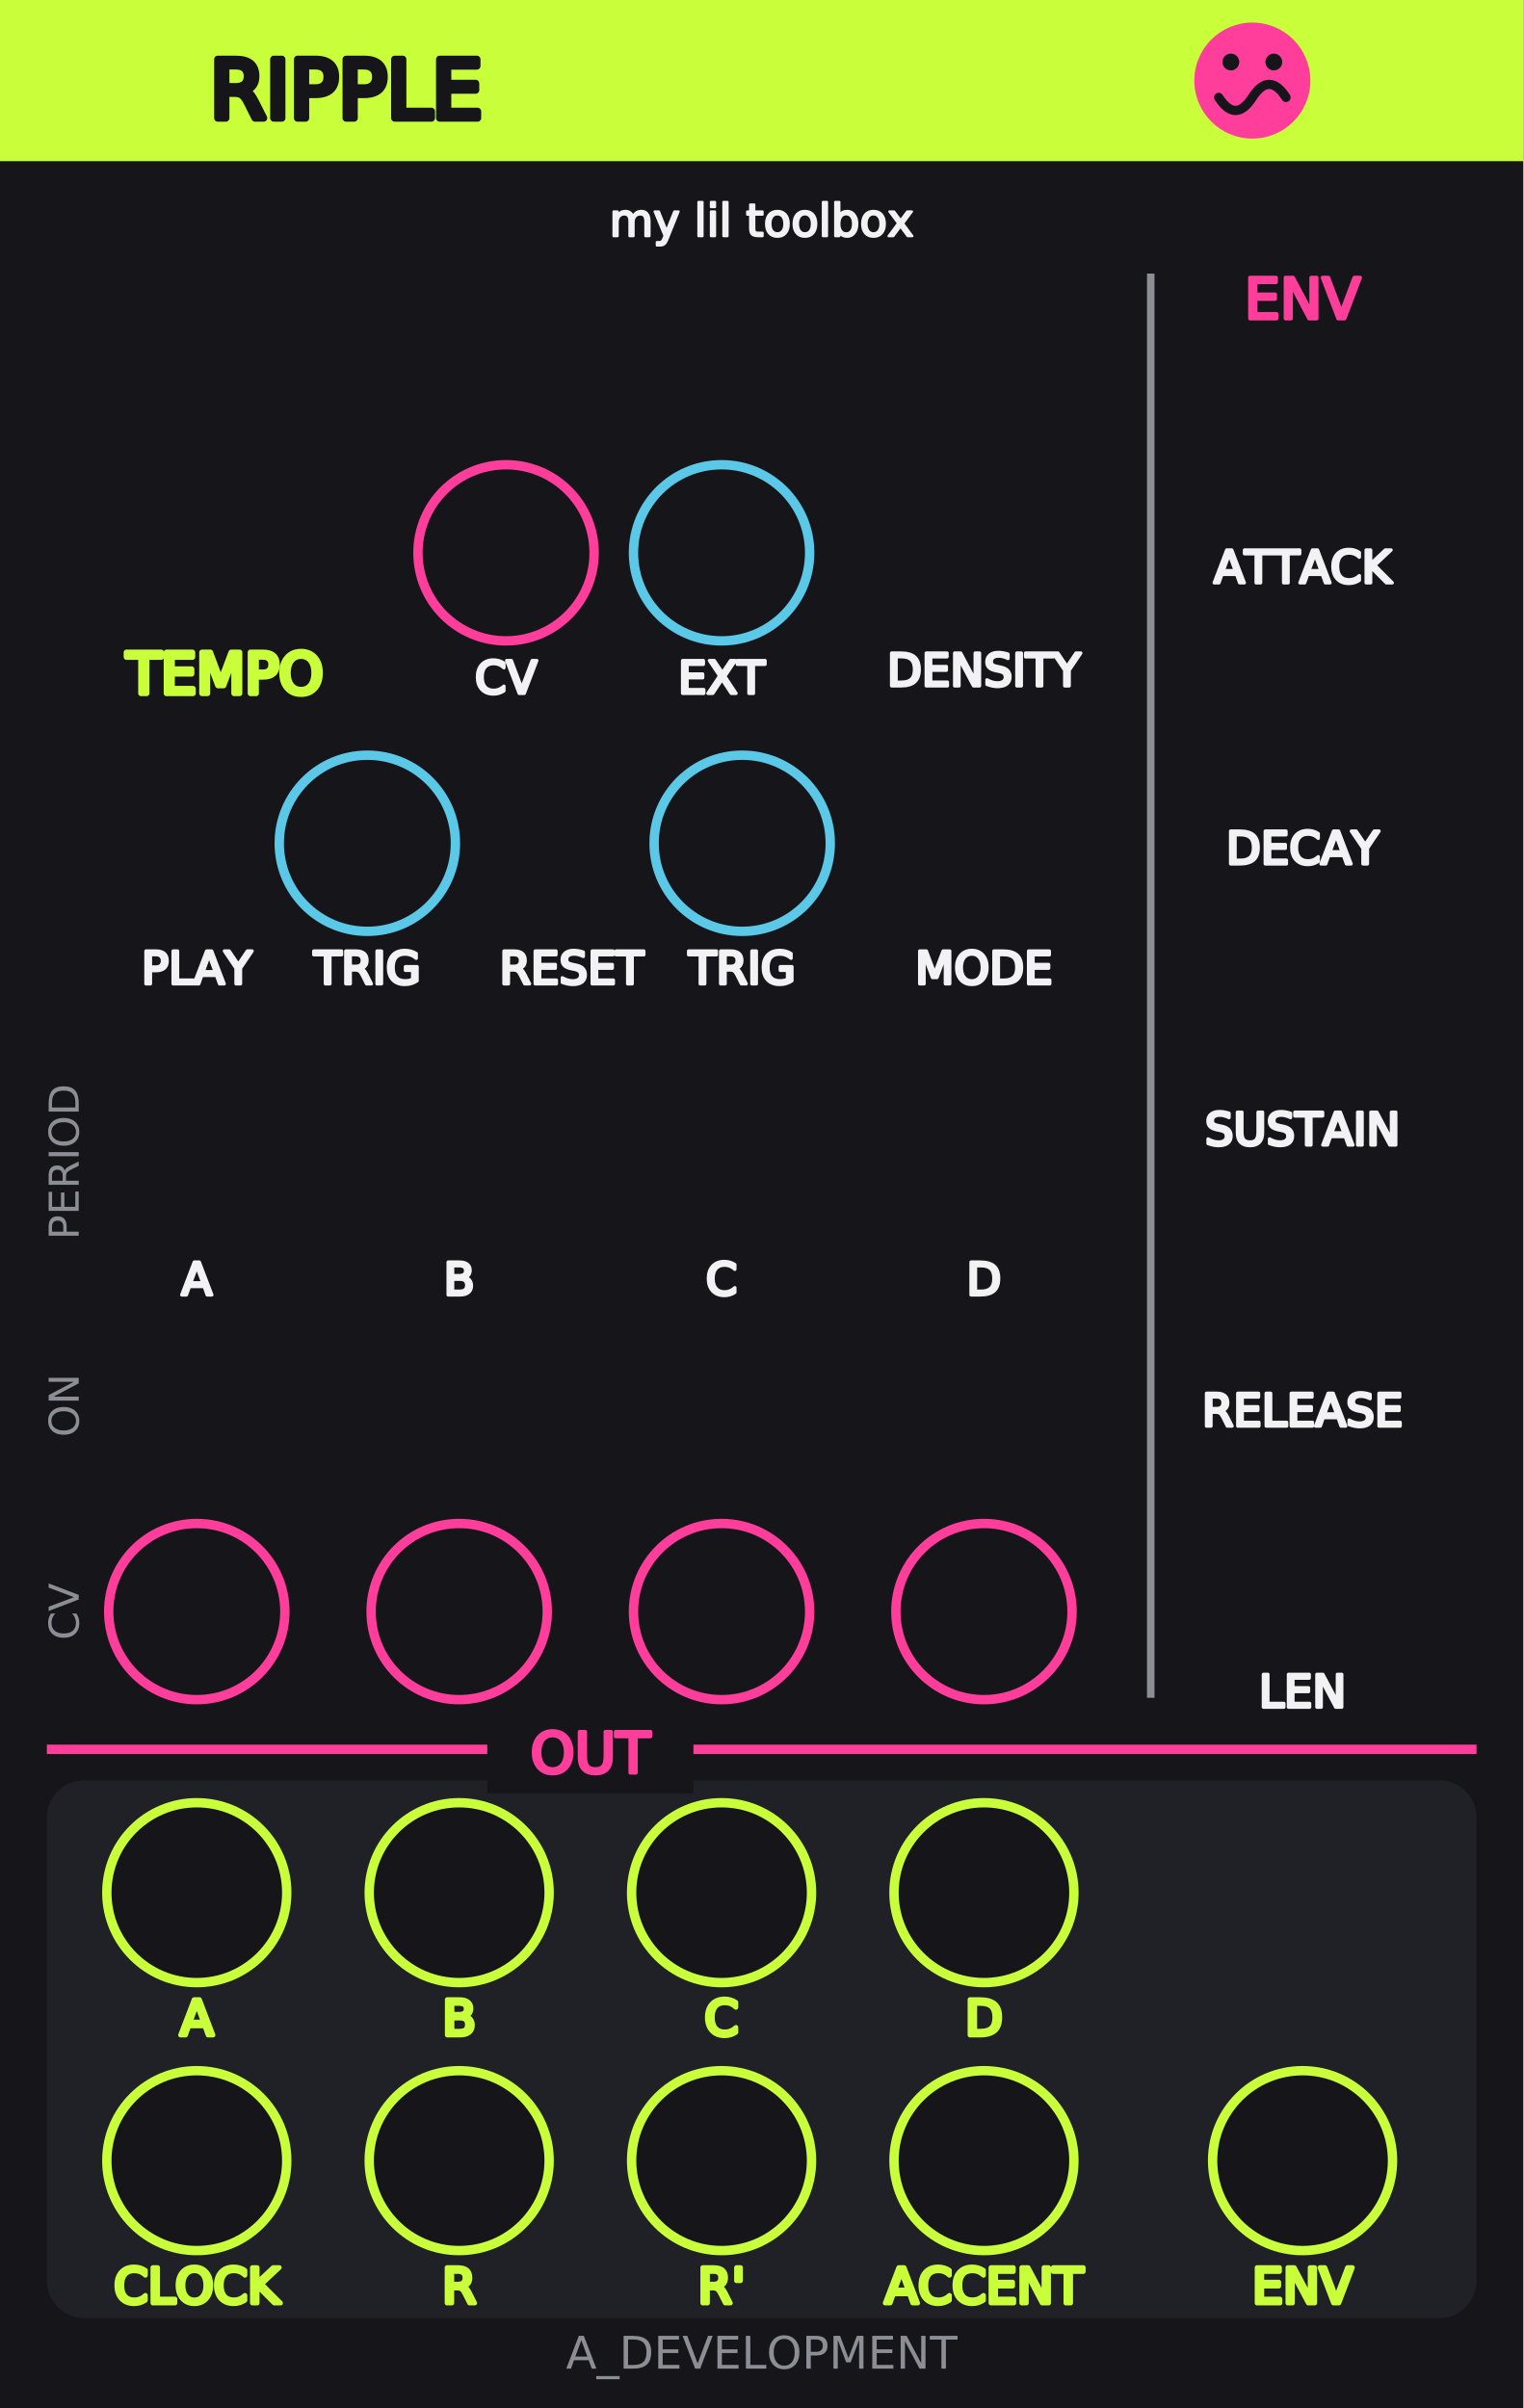
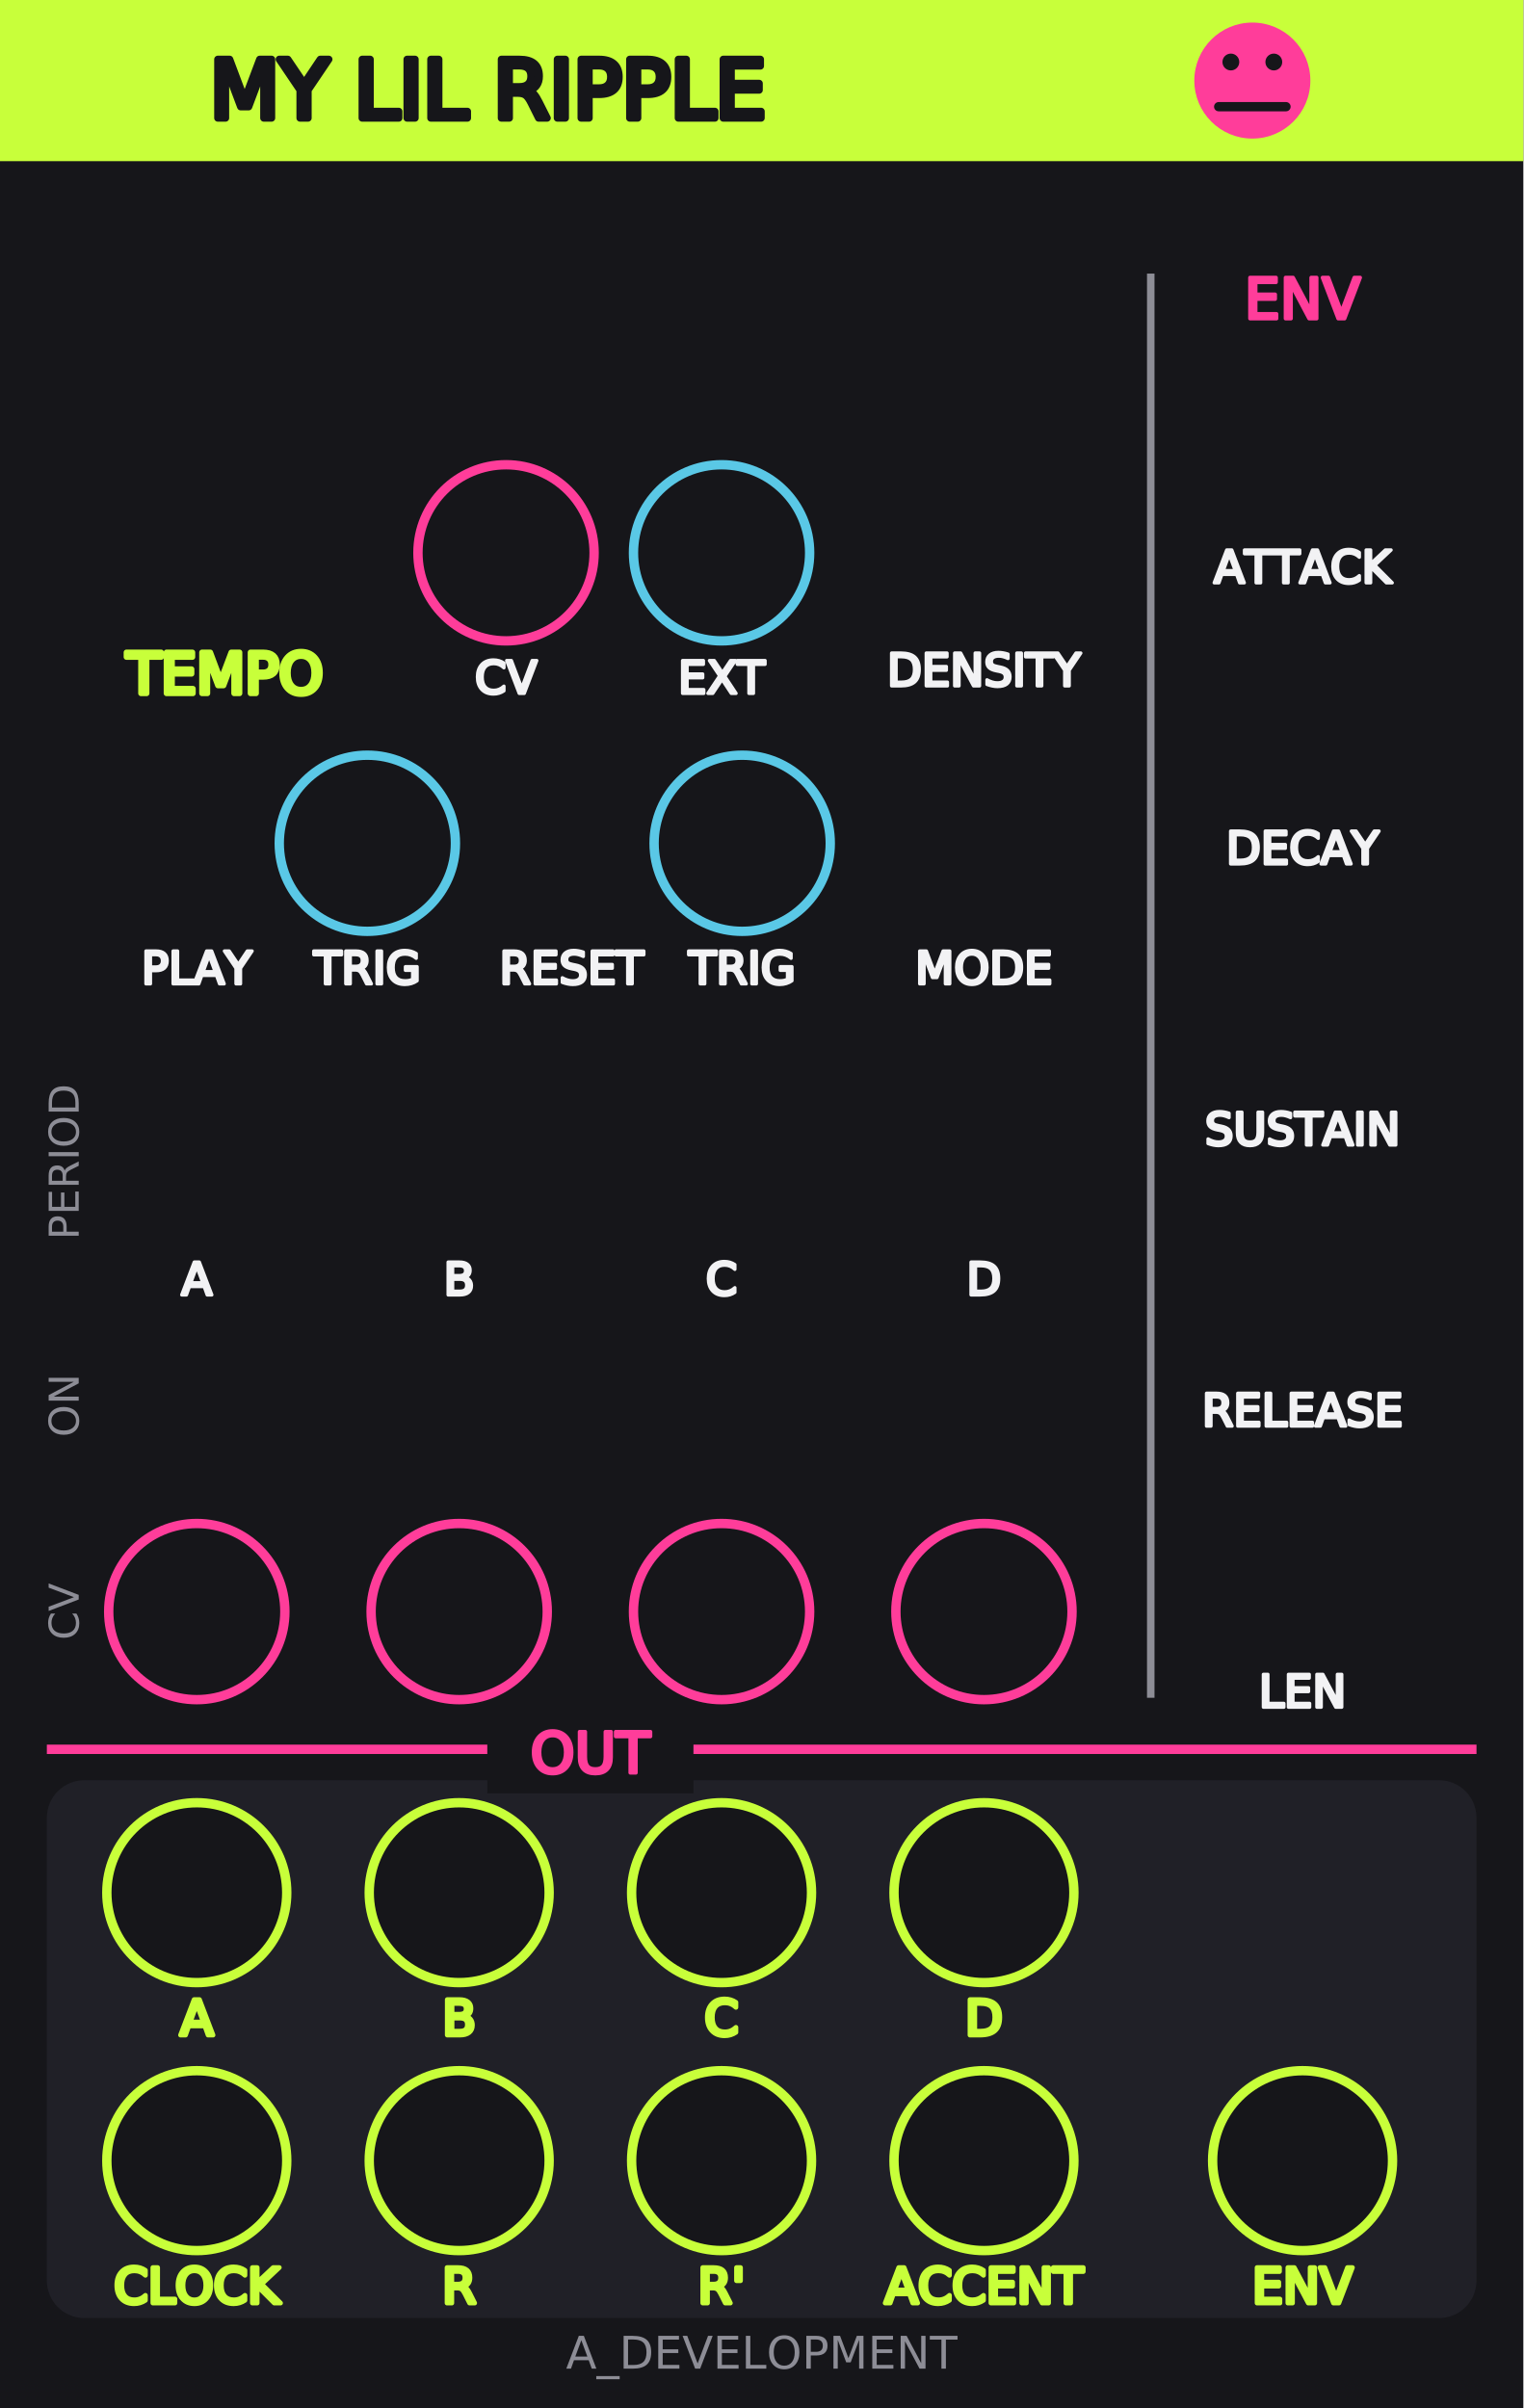
<svg xmlns="http://www.w3.org/2000/svg" width="81.28mm" height="128.5mm" viewBox="0 0 81.28 128.5">
  <rect width="81.28" height="128.5" fill="#16161a" />
  <rect width="81.28" height="8.6" fill="#c8ff3a" />
-   <path fill="#16161a" stroke="#16161a" stroke-width="0.39" stroke-linejoin="round" d="M13.109 4.83Q13.245 4.876 13.374 5.028Q13.503 5.179 13.633 5.443L14.064 6.3H13.608L13.207 5.496Q13.052 5.181 12.906 5.078Q12.76 4.975 12.508 4.975H12.046V6.3H11.622V3.165H12.579Q13.117 3.165 13.381 3.39Q13.646 3.615 13.646 4.068Q13.646 4.364 13.509 4.559Q13.371 4.755 13.109 4.83ZM12.046 3.514V4.627H12.579Q12.886 4.627 13.042 4.485Q13.199 4.343 13.199 4.068Q13.199 3.793 13.042 3.653Q12.886 3.514 12.579 3.514Z M14.61 3.165H15.034V6.3H14.61Z M16.302 3.514V4.692H16.835Q17.131 4.692 17.293 4.538Q17.455 4.385 17.455 4.102Q17.455 3.82 17.293 3.667Q17.131 3.514 16.835 3.514ZM15.878 3.165H16.835Q17.362 3.165 17.632 3.404Q17.902 3.642 17.902 4.102Q17.902 4.566 17.632 4.803Q17.362 5.04 16.835 5.04H16.302V6.3H15.878Z M18.895 3.514V4.692H19.428Q19.724 4.692 19.886 4.538Q20.048 4.385 20.048 4.102Q20.048 3.82 19.886 3.667Q19.724 3.514 19.428 3.514ZM18.471 3.165H19.428Q19.955 3.165 20.225 3.404Q20.495 3.642 20.495 4.102Q20.495 4.566 20.225 4.803Q19.955 5.04 19.428 5.04H18.895V6.3H18.471Z M21.064 3.165H21.488V5.943H23.015V6.3H21.064Z M23.46 3.165H25.442V3.522H23.884V4.45H25.377V4.807H23.884V5.943H25.479V6.3H23.46Z" />
+   <path fill="#16161a" stroke="#16161a" stroke-width="0.387" stroke-linejoin="round" d="M11.622 3.165H12.254L13.054 5.298L13.858 3.165H14.49V6.3H14.076V3.547L13.268 5.697H12.842L12.034 3.547V6.3H11.622Z M14.902 3.165H15.357L16.226 4.454L17.089 3.165H17.545L16.436 4.807V6.3H16.01V4.807Z  M19.325 3.165H19.75V5.943H21.276V6.3H19.325Z M21.721 3.165H22.145V6.3H21.721Z M22.989 3.165H23.413V5.943H24.94V6.3H22.989Z  M28.238 4.83Q28.375 4.876 28.504 5.028Q28.633 5.179 28.763 5.443L29.194 6.3H28.738L28.337 5.496Q28.182 5.181 28.036 5.078Q27.89 4.975 27.638 4.975H27.176V6.3H26.752V3.165H27.709Q28.247 3.165 28.511 3.39Q28.776 3.615 28.776 4.068Q28.776 4.364 28.638 4.559Q28.501 4.755 28.238 4.83ZM27.176 3.514V4.627H27.709Q28.016 4.627 28.172 4.485Q28.329 4.343 28.329 4.068Q28.329 3.793 28.172 3.653Q28.016 3.514 27.709 3.514Z M29.74 3.165H30.164V6.3H29.74Z M31.432 3.514V4.692H31.965Q32.261 4.692 32.423 4.538Q32.585 4.385 32.585 4.102Q32.585 3.82 32.423 3.667Q32.261 3.514 31.965 3.514ZM31.008 3.165H31.965Q32.492 3.165 32.762 3.404Q33.032 3.642 33.032 4.102Q33.032 4.566 32.762 4.803Q32.492 5.04 31.965 5.04H31.432V6.3H31.008Z M34.025 3.514V4.692H34.558Q34.854 4.692 35.016 4.538Q35.178 4.385 35.178 4.102Q35.178 3.82 35.016 3.667Q34.854 3.514 34.558 3.514ZM33.601 3.165H34.558Q35.085 3.165 35.355 3.404Q35.625 3.642 35.625 4.102Q35.625 4.566 35.355 4.803Q35.085 5.04 34.558 5.04H34.025V6.3H33.601Z M36.194 3.165H36.618V5.943H38.144V6.3H36.194Z M38.589 3.165H40.571V3.522H39.014V4.45H40.506V4.807H39.014V5.943H40.609V6.3H38.589Z" />
  <circle cx="66.82" cy="4.3" r="3.096" fill="#ff3d9a" />
  <circle cx="65.674" cy="3.309" r="0.449" fill="#16161a" />
  <circle cx="67.966" cy="3.309" r="0.449" fill="#16161a" />
-   <path d="M 65.024 5.198 q 0.898 1.393 1.796 0 q 0.898 -1.393 1.796 0" fill="none" stroke="#16161a" stroke-width="0.495" stroke-linecap="round" />
-   <path fill="#f2f2f4" stroke="#f2f2f4" stroke-width="0.12" stroke-linejoin="round" d="M33.768 11.539Q33.848 11.394 33.961 11.325Q34.073 11.256 34.226 11.256Q34.431 11.256 34.542 11.399Q34.653 11.543 34.653 11.808V12.6H34.437V11.815Q34.437 11.626 34.37 11.535Q34.303 11.443 34.166 11.443Q33.998 11.443 33.901 11.555Q33.804 11.666 33.804 11.858V12.6H33.587V11.815Q33.587 11.625 33.52 11.534Q33.453 11.443 33.314 11.443Q33.149 11.443 33.052 11.555Q32.954 11.667 32.954 11.858V12.6H32.737V11.287H32.954V11.491Q33.028 11.371 33.131 11.313Q33.234 11.256 33.376 11.256Q33.519 11.256 33.619 11.329Q33.719 11.401 33.768 11.539Z M35.63 12.722Q35.538 12.956 35.452 13.028Q35.365 13.099 35.219 13.099H35.047V12.919H35.174Q35.263 12.919 35.312 12.877Q35.361 12.834 35.421 12.677L35.46 12.579L34.929 11.287H35.157L35.568 12.314L35.978 11.287H36.206Z  M37.267 10.777H37.482V12.6H37.267Z M37.934 11.287H38.149V12.6H37.934ZM37.934 10.777H38.149V11.05H37.934Z M38.6 10.777H38.816V12.6H38.6Z  M40.243 10.915V11.287H40.687V11.455H40.243V12.168Q40.243 12.328 40.287 12.374Q40.331 12.42 40.466 12.42H40.687V12.6H40.466Q40.216 12.6 40.121 12.507Q40.027 12.414 40.027 12.168V11.455H39.868V11.287H40.027V10.915Z M41.48 11.439Q41.306 11.439 41.205 11.574Q41.105 11.709 41.105 11.945Q41.105 12.18 41.205 12.316Q41.305 12.451 41.48 12.451Q41.652 12.451 41.753 12.315Q41.853 12.179 41.853 11.945Q41.853 11.712 41.753 11.575Q41.652 11.439 41.48 11.439ZM41.48 11.256Q41.761 11.256 41.921 11.439Q42.082 11.621 42.082 11.945Q42.082 12.267 41.921 12.451Q41.761 12.634 41.48 12.634Q41.197 12.634 41.037 12.451Q40.877 12.267 40.877 11.945Q40.877 11.621 41.037 11.439Q41.197 11.256 41.48 11.256Z M42.948 11.439Q42.775 11.439 42.674 11.574Q42.573 11.709 42.573 11.945Q42.573 12.18 42.673 12.316Q42.773 12.451 42.948 12.451Q43.12 12.451 43.221 12.315Q43.322 12.179 43.322 11.945Q43.322 11.712 43.221 11.575Q43.12 11.439 42.948 11.439ZM42.948 11.256Q43.229 11.256 43.39 11.439Q43.55 11.621 43.55 11.945Q43.55 12.267 43.39 12.451Q43.229 12.634 42.948 12.634Q42.666 12.634 42.506 12.451Q42.346 12.267 42.346 11.945Q42.346 11.621 42.506 11.439Q42.666 11.256 42.948 11.256Z M43.908 10.777H44.123V12.6H43.908Z M45.517 11.945Q45.517 11.707 45.419 11.572Q45.321 11.436 45.15 11.436Q44.979 11.436 44.881 11.572Q44.783 11.707 44.783 11.945Q44.783 12.183 44.881 12.318Q44.979 12.454 45.15 12.454Q45.321 12.454 45.419 12.318Q45.517 12.183 45.517 11.945ZM44.783 11.487Q44.851 11.37 44.955 11.313Q45.059 11.256 45.203 11.256Q45.442 11.256 45.591 11.446Q45.741 11.636 45.741 11.945Q45.741 12.254 45.591 12.444Q45.442 12.634 45.203 12.634Q45.059 12.634 44.955 12.577Q44.851 12.52 44.783 12.403V12.6H44.566V10.777H44.783Z M46.607 11.439Q46.433 11.439 46.332 11.574Q46.232 11.709 46.232 11.945Q46.232 12.18 46.332 12.316Q46.432 12.451 46.607 12.451Q46.779 12.451 46.88 12.315Q46.98 12.179 46.98 11.945Q46.98 11.712 46.88 11.575Q46.779 11.439 46.607 11.439ZM46.607 11.256Q46.888 11.256 47.048 11.439Q47.209 11.621 47.209 11.945Q47.209 12.267 47.048 12.451Q46.888 12.634 46.607 12.634Q46.324 12.634 46.164 12.451Q46.004 12.267 46.004 11.945Q46.004 11.621 46.164 11.439Q46.324 11.256 46.607 11.256Z M48.657 11.287 48.183 11.926 48.682 12.6H48.428L48.046 12.084L47.664 12.6H47.409L47.919 11.913L47.453 11.287H47.707L48.055 11.755L48.403 11.287Z" />
+   <line x1="65.024" y1="5.693" x2="68.616" y2="5.693" stroke="#16161a" stroke-width="0.495" stroke-linecap="round" />
  <rect x="2.5" y="95" width="76.28" height="28.7" rx="2" fill="#202027" />
  <rect x="2.5" y="93.1" width="76.28" height="0.5" fill="#ff3d9a" />
  <rect x="26" y="91.5" width="11" height="4.2" fill="#16161a" />
  <path fill="#ff3d9a" stroke="#ff3d9a" stroke-width="0.2" stroke-linejoin="round" d="M29.487 92.614Q29.165 92.614 28.975 92.854Q28.786 93.094 28.786 93.509Q28.786 93.922 28.975 94.162Q29.165 94.402 29.487 94.402Q29.81 94.402 29.998 94.162Q30.186 93.922 30.186 93.509Q30.186 93.094 29.998 92.854Q29.81 92.614 29.487 92.614ZM29.487 92.373Q29.947 92.373 30.223 92.682Q30.498 92.99 30.498 93.509Q30.498 94.026 30.223 94.334Q29.947 94.642 29.487 94.642Q29.026 94.642 28.75 94.335Q28.474 94.027 28.474 93.509Q28.474 92.99 28.75 92.682Q29.026 92.373 29.487 92.373Z M30.927 92.413H31.225V93.742Q31.225 94.093 31.352 94.248Q31.479 94.402 31.765 94.402Q32.049 94.402 32.177 94.248Q32.304 94.093 32.304 93.742V92.413H32.602V93.778Q32.602 94.206 32.39 94.424Q32.178 94.642 31.765 94.642Q31.351 94.642 31.139 94.424Q30.927 94.206 30.927 93.778Z M32.854 92.413H34.704V92.662H33.927V94.6H33.63V92.662H32.854Z" />
  <g transform="rotate(-90 3.4 62)">
    <path fill="#8d8d96" d="M-0.327 61.375V61.977H-0.054Q0.097 61.977 0.18 61.899Q0.263 61.82 0.263 61.675Q0.263 61.531 0.18 61.453Q0.097 61.375 -0.054 61.375ZM-0.544 61.196H-0.054Q0.215 61.196 0.354 61.318Q0.492 61.44 0.492 61.675Q0.492 61.913 0.354 62.034Q0.215 62.155 -0.054 62.155H-0.327V62.8H-0.544Z M0.783 61.196H1.797V61.379H1V61.854H1.763V62.036H1V62.617H1.816V62.8H0.783Z M2.933 62.048Q3.003 62.072 3.069 62.149Q3.135 62.226 3.202 62.362L3.422 62.8H3.189L2.984 62.389Q2.904 62.227 2.83 62.175Q2.755 62.122 2.626 62.122H2.39V62.8H2.173V61.196H2.663Q2.938 61.196 3.073 61.311Q3.208 61.426 3.208 61.658Q3.208 61.81 3.138 61.909Q3.068 62.009 2.933 62.048ZM2.39 61.375V61.944H2.663Q2.819 61.944 2.899 61.871Q2.979 61.799 2.979 61.658Q2.979 61.517 2.899 61.446Q2.819 61.375 2.663 61.375Z M3.701 61.196H3.918V62.8H3.701Z M5.001 61.343Q4.765 61.343 4.626 61.52Q4.487 61.696 4.487 62Q4.487 62.303 4.626 62.479Q4.765 62.655 5.001 62.655Q5.237 62.655 5.375 62.479Q5.514 62.303 5.514 62Q5.514 61.696 5.375 61.52Q5.237 61.343 5.001 61.343ZM5.001 61.167Q5.338 61.167 5.54 61.393Q5.742 61.619 5.742 62Q5.742 62.379 5.54 62.605Q5.338 62.831 5.001 62.831Q4.663 62.831 4.46 62.606Q4.258 62.38 4.258 62Q4.258 61.619 4.46 61.393Q4.663 61.167 5.001 61.167Z M6.299 61.375V62.622H6.561Q6.893 62.622 7.047 62.471Q7.201 62.321 7.201 61.996Q7.201 61.674 7.047 61.524Q6.893 61.375 6.561 61.375ZM6.082 61.196H6.528Q6.994 61.196 7.212 61.39Q7.43 61.584 7.43 61.996Q7.43 62.411 7.211 62.606Q6.992 62.8 6.528 62.8H6.082Z" />
  </g>
  <g transform="rotate(-90 3.4 75)">
    <path fill="#8d8d96" d="M2.578 74.343Q2.342 74.343 2.203 74.52Q2.064 74.696 2.064 75Q2.064 75.303 2.203 75.479Q2.342 75.655 2.578 75.655Q2.815 75.655 2.953 75.479Q3.091 75.303 3.091 75Q3.091 74.696 2.953 74.52Q2.815 74.343 2.578 74.343ZM2.578 74.167Q2.916 74.167 3.117 74.393Q3.319 74.619 3.319 75Q3.319 75.379 3.117 75.605Q2.916 75.831 2.578 75.831Q2.24 75.831 2.037 75.606Q1.835 75.38 1.835 75Q1.835 74.619 2.037 74.393Q2.24 74.167 2.578 74.167Z M3.659 74.196H3.951L4.662 75.538V74.196H4.873V75.8H4.581L3.869 74.458V75.8H3.659Z" />
  </g>
  <g transform="rotate(-90 3.4 86)">
    <path fill="#8d8d96" d="M3.296 85.32V85.549Q3.187 85.446 3.063 85.396Q2.939 85.346 2.799 85.346Q2.524 85.346 2.378 85.514Q2.232 85.682 2.232 86Q2.232 86.317 2.378 86.485Q2.524 86.653 2.799 86.653Q2.939 86.653 3.063 86.602Q3.187 86.552 3.296 86.45V86.676Q3.182 86.754 3.055 86.792Q2.928 86.831 2.786 86.831Q2.422 86.831 2.212 86.608Q2.003 86.385 2.003 86Q2.003 85.613 2.212 85.39Q2.422 85.167 2.786 85.167Q2.93 85.167 3.057 85.205Q3.185 85.243 3.296 85.32Z M4.045 86.8 3.433 85.196H3.659L4.168 86.546L4.677 85.196H4.902L4.291 86.8Z" />
  </g>
  <rect x="61.2" y="14.6" width="0.4" height="76" fill="#8d8d96" />
  <path fill="#ff3d9a" stroke="#ff3d9a" stroke-width="0.2" stroke-linejoin="round" d="M66.698 14.813H68.081V15.062H66.994V15.709H68.036V15.958H66.994V16.751H68.108V17.0H66.698Z M68.594 14.813H68.992L69.962 16.643V14.813H70.249V17.0H69.851L68.881 15.17V17.0H68.594Z M71.402 17.0 70.567 14.813H70.876L71.569 16.654L72.263 14.813H72.571L71.738 17.0Z" />
  <path fill="#c8ff3a" stroke="#c8ff3a" stroke-width="0.3" stroke-linejoin="round" d="M6.748 34.813H8.598V35.062H7.822V37H7.524V35.062H6.748Z M8.884 34.813H10.266V35.062H9.179V35.709H10.221V35.958H9.179V36.751H10.293V37H8.884Z M10.779 34.813H11.22L11.778 36.301L12.339 34.813H12.78V37H12.491V35.08L11.927 36.58H11.63L11.066 35.08V37H10.779Z M13.663 35.056V35.878H14.035Q14.242 35.878 14.355 35.771Q14.468 35.664 14.468 35.466Q14.468 35.27 14.355 35.163Q14.242 35.056 14.035 35.056ZM13.367 34.813H14.035Q14.403 34.813 14.591 34.979Q14.78 35.146 14.78 35.466Q14.78 35.79 14.591 35.956Q14.403 36.121 14.035 36.121H13.663V37H13.367Z M16.064 35.014Q15.742 35.014 15.552 35.254Q15.363 35.494 15.363 35.909Q15.363 36.322 15.552 36.562Q15.742 36.802 16.064 36.802Q16.386 36.802 16.575 36.562Q16.763 36.322 16.763 35.909Q16.763 35.494 16.575 35.254Q16.386 35.014 16.064 35.014ZM16.064 34.773Q16.524 34.773 16.8 35.082Q17.075 35.39 17.075 35.909Q17.075 36.426 16.8 36.734Q16.524 37.042 16.064 37.042Q15.603 37.042 15.327 36.735Q15.051 36.427 15.051 35.909Q15.051 35.39 15.327 35.082Q15.603 34.773 16.064 34.773Z" />
  <circle cx="27" cy="29.5" r="4.7" fill="none" stroke="#ff3d9a" stroke-width="0.5" />
  <path fill="#f2f2f4" stroke="#f2f2f4" stroke-width="0.18" stroke-linejoin="round" d="M26.887 35.385V35.635Q26.767 35.523 26.632 35.468Q26.497 35.413 26.344 35.413Q26.044 35.413 25.885 35.597Q25.726 35.78 25.726 36.127Q25.726 36.473 25.885 36.656Q26.044 36.839 26.344 36.839Q26.497 36.839 26.632 36.784Q26.767 36.729 26.887 36.618V36.865Q26.763 36.95 26.624 36.992Q26.485 37.034 26.33 37.034Q25.933 37.034 25.704 36.791Q25.476 36.548 25.476 36.127Q25.476 35.705 25.704 35.462Q25.933 35.219 26.33 35.219Q26.487 35.219 26.626 35.26Q26.765 35.302 26.887 35.385Z M27.704 37.0 27.036 35.25H27.283L27.837 36.723L28.393 35.25H28.639L27.972 37.0Z" />
  <circle cx="38.5" cy="29.5" r="4.7" fill="none" stroke="#5ac8e6" stroke-width="0.5" />
  <path fill="#f2f2f4" stroke="#f2f2f4" stroke-width="0.18" stroke-linejoin="round" d="M36.422 35.25H37.529V35.45H36.659V35.968H37.492V36.167H36.659V36.801H37.55V37.0H36.422Z M37.854 35.25H38.109L38.543 35.901L38.98 35.25H39.235L38.672 36.091L39.272 37.0H39.018L38.526 36.256L38.03 37.0H37.775L38.399 36.066Z M39.34 35.25H40.82V35.45H40.199V37.0H39.961V35.45H39.34Z" />
  <path fill="#f2f2f4" stroke="#f2f2f4" stroke-width="0.18" stroke-linejoin="round" d="M47.811 35.045V36.405H48.097Q48.459 36.405 48.627 36.241Q48.795 36.077 48.795 35.723Q48.795 35.372 48.627 35.208Q48.459 35.045 48.097 35.045ZM47.574 34.85H48.06Q48.569 34.85 48.807 35.062Q49.045 35.273 49.045 35.723Q49.045 36.176 48.806 36.388Q48.567 36.6 48.06 36.6H47.574Z M49.422 34.85H50.528V35.05H49.659V35.568H50.492V35.767H49.659V36.401H50.549V36.6H49.422Z M50.938 34.85H51.257L52.033 36.314V34.85H52.263V36.6H51.944L51.168 35.136V36.6H50.938Z M53.783 34.908V35.139Q53.648 35.074 53.528 35.043Q53.409 35.011 53.297 35.011Q53.104 35.011 52.999 35.086Q52.894 35.161 52.894 35.299Q52.894 35.415 52.964 35.474Q53.034 35.534 53.228 35.57L53.371 35.599Q53.636 35.65 53.762 35.777Q53.888 35.904 53.888 36.117Q53.888 36.371 53.718 36.503Q53.547 36.634 53.218 36.634Q53.094 36.634 52.954 36.606Q52.813 36.578 52.663 36.523V36.279Q52.808 36.36 52.946 36.401Q53.084 36.442 53.218 36.442Q53.421 36.442 53.531 36.362Q53.641 36.282 53.641 36.135Q53.641 36.006 53.562 35.933Q53.483 35.861 53.302 35.824L53.158 35.796Q52.893 35.743 52.775 35.631Q52.656 35.518 52.656 35.318Q52.656 35.086 52.82 34.952Q52.983 34.819 53.271 34.819Q53.394 34.819 53.521 34.841Q53.649 34.863 53.783 34.908Z M54.257 34.85H54.494V36.6H54.257Z M54.722 34.85H56.203V35.05H55.581V36.6H55.344V35.05H54.722Z M56.191 34.85H56.445L56.93 35.57L57.412 34.85H57.666L57.047 35.767V36.6H56.81V35.767Z" />
  <path fill="#f2f2f4" stroke="#f2f2f4" stroke-width="0.18" stroke-linejoin="round" d="M8.026 50.945V51.602H8.324Q8.489 51.602 8.579 51.517Q8.67 51.431 8.67 51.273Q8.67 51.116 8.579 51.03Q8.489 50.945 8.324 50.945ZM7.789 50.75H8.324Q8.618 50.75 8.769 50.883Q8.919 51.016 8.919 51.273Q8.919 51.532 8.769 51.664Q8.618 51.797 8.324 51.797H8.026V52.5H7.789Z M9.237 50.75H9.473V52.301H10.325V52.5H9.237Z M11.159 50.984 10.838 51.854H11.481ZM11.025 50.75H11.293L11.96 52.5H11.714L11.555 52.051H10.766L10.607 52.5H10.357Z M11.975 50.75H12.23L12.715 51.47L13.196 50.75H13.451L12.832 51.667V52.5H12.594V51.667Z" />
  <circle cx="19.6" cy="45" r="4.7" fill="none" stroke="#5ac8e6" stroke-width="0.5" />
  <path fill="#f2f2f4" stroke="#f2f2f4" stroke-width="0.18" stroke-linejoin="round" d="M16.742 50.75H18.222V50.95H17.601V52.5H17.363V50.95H16.742Z M19.281 51.68Q19.357 51.705 19.429 51.79Q19.501 51.874 19.574 52.022L19.814 52.5H19.56L19.336 52.051Q19.249 51.875 19.168 51.818Q19.086 51.761 18.946 51.761H18.688V52.5H18.451V50.75H18.985Q19.285 50.75 19.433 50.876Q19.581 51.001 19.581 51.254Q19.581 51.42 19.504 51.529Q19.427 51.638 19.281 51.68ZM18.688 50.945V51.566H18.985Q19.156 51.566 19.244 51.487Q19.331 51.408 19.331 51.254Q19.331 51.101 19.244 51.023Q19.156 50.945 18.985 50.945Z M20.119 50.75H20.355V52.5H20.119Z M22.019 52.25V51.78H21.633V51.586H22.254V52.337Q22.117 52.434 21.951 52.484Q21.786 52.534 21.599 52.534Q21.188 52.534 20.957 52.294Q20.726 52.055 20.726 51.627Q20.726 51.198 20.957 50.958Q21.188 50.719 21.599 50.719Q21.77 50.719 21.924 50.761Q22.078 50.803 22.208 50.885V51.137Q22.077 51.026 21.929 50.97Q21.781 50.913 21.619 50.913Q21.297 50.913 21.136 51.093Q20.975 51.272 20.975 51.627Q20.975 51.981 21.136 52.16Q21.297 52.339 21.619 52.339Q21.744 52.339 21.842 52.318Q21.941 52.296 22.019 52.25Z" />
  <path fill="#f2f2f4" stroke="#f2f2f4" stroke-width="0.18" stroke-linejoin="round" d="M27.72 51.68Q27.796 51.705 27.869 51.79Q27.941 51.874 28.013 52.022L28.254 52.5H27.999L27.775 52.051Q27.689 51.875 27.607 51.818Q27.526 51.761 27.385 51.761H27.127V52.5H26.891V50.75H27.425Q27.725 50.75 27.873 50.876Q28.02 51.001 28.02 51.254Q28.02 51.42 27.944 51.529Q27.867 51.638 27.72 51.68ZM27.127 50.945V51.566H27.425Q27.596 51.566 27.683 51.487Q27.771 51.408 27.771 51.254Q27.771 51.101 27.683 51.023Q27.596 50.945 27.425 50.945Z M28.558 50.75H29.664V50.95H28.795V51.468H29.628V51.667H28.795V52.301H29.686V52.5H28.558Z M31.123 50.808V51.039Q30.989 50.974 30.869 50.943Q30.75 50.911 30.638 50.911Q30.445 50.911 30.34 50.986Q30.235 51.061 30.235 51.199Q30.235 51.315 30.305 51.374Q30.375 51.434 30.569 51.47L30.712 51.499Q30.977 51.55 31.103 51.677Q31.229 51.804 31.229 52.017Q31.229 52.271 31.058 52.403Q30.888 52.534 30.559 52.534Q30.434 52.534 30.294 52.506Q30.154 52.478 30.004 52.423V52.179Q30.148 52.26 30.287 52.301Q30.425 52.342 30.559 52.342Q30.761 52.342 30.871 52.262Q30.982 52.182 30.982 52.035Q30.982 51.906 30.903 51.833Q30.823 51.761 30.643 51.724L30.499 51.696Q30.234 51.643 30.116 51.531Q29.997 51.418 29.997 51.218Q29.997 50.986 30.161 50.852Q30.324 50.719 30.611 50.719Q30.734 50.719 30.862 50.741Q30.99 50.763 31.123 50.808Z M31.598 50.75H32.704V50.95H31.835V51.468H32.668V51.667H31.835V52.301H32.725V52.5H31.598Z M32.872 50.75H34.352V50.95H33.731V52.5H33.493V50.95H32.872Z" />
  <circle cx="39.6" cy="45" r="4.7" fill="none" stroke="#5ac8e6" stroke-width="0.5" />
  <path fill="#f2f2f4" stroke="#f2f2f4" stroke-width="0.18" stroke-linejoin="round" d="M36.742 50.75H38.222V50.95H37.601V52.5H37.363V50.95H36.742Z M39.281 51.68Q39.357 51.705 39.429 51.79Q39.501 51.874 39.574 52.022L39.814 52.5H39.56L39.336 52.051Q39.249 51.875 39.168 51.818Q39.086 51.761 38.946 51.761H38.688V52.5H38.451V50.75H38.985Q39.285 50.75 39.433 50.876Q39.581 51.001 39.581 51.254Q39.581 51.42 39.504 51.529Q39.427 51.638 39.281 51.68ZM38.688 50.945V51.566H38.985Q39.156 51.566 39.244 51.487Q39.331 51.408 39.331 51.254Q39.331 51.101 39.244 51.023Q39.156 50.945 38.985 50.945Z M40.119 50.75H40.355V52.5H40.119Z M42.019 52.25V51.78H41.633V51.586H42.254V52.337Q42.117 52.434 41.951 52.484Q41.786 52.534 41.599 52.534Q41.188 52.534 40.957 52.294Q40.726 52.055 40.726 51.627Q40.726 51.198 40.957 50.958Q41.188 50.719 41.599 50.719Q41.77 50.719 41.924 50.761Q42.078 50.803 42.208 50.885V51.137Q42.077 51.026 41.929 50.97Q41.781 50.913 41.619 50.913Q41.297 50.913 41.136 51.093Q40.975 51.272 40.975 51.627Q40.975 51.981 41.136 52.16Q41.297 52.339 41.619 52.339Q41.744 52.339 41.842 52.318Q41.941 52.296 42.019 52.25Z" />
  <path fill="#f2f2f4" stroke="#f2f2f4" stroke-width="0.18" stroke-linejoin="round" d="M49.073 50.75H49.426L49.873 51.941L50.321 50.75H50.674V52.5H50.443V50.964L49.992 52.164H49.754L49.303 50.964V52.5H49.073Z M51.854 50.911Q51.596 50.911 51.445 51.103Q51.293 51.295 51.293 51.627Q51.293 51.957 51.445 52.15Q51.596 52.342 51.854 52.342Q52.112 52.342 52.263 52.15Q52.413 51.957 52.413 51.627Q52.413 51.295 52.263 51.103Q52.112 50.911 51.854 50.911ZM51.854 50.719Q52.222 50.719 52.443 50.965Q52.663 51.212 52.663 51.627Q52.663 52.041 52.443 52.287Q52.222 52.534 51.854 52.534Q51.485 52.534 51.264 52.288Q51.043 52.042 51.043 51.627Q51.043 51.212 51.264 50.965Q51.485 50.719 51.854 50.719Z M53.27 50.945V52.305H53.556Q53.918 52.305 54.086 52.141Q54.254 51.977 54.254 51.623Q54.254 51.272 54.086 51.108Q53.918 50.945 53.556 50.945ZM53.033 50.75H53.52Q54.028 50.75 54.266 50.962Q54.504 51.173 54.504 51.623Q54.504 52.076 54.265 52.288Q54.026 52.5 53.52 52.5H53.033Z M54.881 50.75H55.988V50.95H55.118V51.468H55.951V51.667H55.118V52.301H56.009V52.5H54.881Z" />
  <path fill="#f2f2f4" stroke="#f2f2f4" stroke-width="0.18" stroke-linejoin="round" d="M10.499 67.584 10.178 68.454H10.822ZM10.366 67.35H10.634L11.301 69.1H11.055L10.896 68.651H10.107L9.947 69.1H9.698Z" />
  <circle cx="10.5" cy="86" r="4.7" fill="none" stroke="#ff3d9a" stroke-width="0.5" />
  <circle cx="10.5" cy="101" r="4.8" fill="#16161a" stroke="#c8ff3a" stroke-width="0.5" />
  <path fill="#c8ff3a" stroke="#c8ff3a" stroke-width="0.25" stroke-linejoin="round" d="M10.499 106.957 10.152 107.9H10.848ZM10.355 106.705H10.645L11.368 108.6H11.101L10.928 108.114H10.074L9.901 108.6H9.631Z" />
  <path fill="#f2f2f4" stroke="#f2f2f4" stroke-width="0.18" stroke-linejoin="round" d="M24.149 68.264V68.905H24.529Q24.72 68.905 24.812 68.826Q24.904 68.747 24.904 68.584Q24.904 68.42 24.812 68.342Q24.72 68.264 24.529 68.264ZM24.149 67.545V68.072H24.499Q24.673 68.072 24.758 68.007Q24.843 67.942 24.843 67.809Q24.843 67.676 24.758 67.611Q24.673 67.545 24.499 67.545ZM23.912 67.35H24.517Q24.788 67.35 24.934 67.463Q25.081 67.575 25.081 67.783Q25.081 67.943 25.006 68.038Q24.931 68.133 24.785 68.157Q24.96 68.194 25.057 68.313Q25.153 68.432 25.153 68.61Q25.153 68.845 24.994 68.972Q24.835 69.1 24.54 69.1H23.912Z" />
  <circle cx="24.5" cy="86" r="4.7" fill="none" stroke="#ff3d9a" stroke-width="0.5" />
  <circle cx="24.5" cy="101" r="4.8" fill="#16161a" stroke="#c8ff3a" stroke-width="0.5" />
  <path fill="#c8ff3a" stroke="#c8ff3a" stroke-width="0.25" stroke-linejoin="round" d="M24.12 107.695V108.389H24.531Q24.738 108.389 24.838 108.304Q24.937 108.218 24.937 108.041Q24.937 107.864 24.838 107.779Q24.738 107.695 24.531 107.695ZM24.12 106.915V107.487H24.499Q24.687 107.487 24.779 107.416Q24.871 107.346 24.871 107.201Q24.871 107.058 24.779 106.986Q24.687 106.915 24.499 106.915ZM23.863 106.705H24.518Q24.812 106.705 24.97 106.826Q25.129 106.948 25.129 107.173Q25.129 107.347 25.048 107.45Q24.967 107.553 24.809 107.578Q24.998 107.619 25.103 107.748Q25.208 107.876 25.208 108.069Q25.208 108.323 25.035 108.462Q24.862 108.6 24.544 108.6H23.863Z" />
  <path fill="#f2f2f4" stroke="#f2f2f4" stroke-width="0.18" stroke-linejoin="round" d="M39.208 67.485V67.735Q39.088 67.623 38.953 67.568Q38.818 67.513 38.665 67.513Q38.365 67.513 38.206 67.697Q38.046 67.88 38.046 68.227Q38.046 68.573 38.206 68.756Q38.365 68.939 38.665 68.939Q38.818 68.939 38.953 68.884Q39.088 68.829 39.208 68.718V68.965Q39.084 69.05 38.945 69.092Q38.806 69.134 38.651 69.134Q38.254 69.134 38.025 68.891Q37.797 68.648 37.797 68.227Q37.797 67.805 38.025 67.562Q38.254 67.319 38.651 67.319Q38.808 67.319 38.947 67.36Q39.086 67.402 39.208 67.485Z" />
  <circle cx="38.5" cy="86" r="4.7" fill="none" stroke="#ff3d9a" stroke-width="0.5" />
  <circle cx="38.5" cy="101" r="4.8" fill="#16161a" stroke="#c8ff3a" stroke-width="0.5" />
  <path fill="#c8ff3a" stroke="#c8ff3a" stroke-width="0.25" stroke-linejoin="round" d="M39.267 106.851V107.121Q39.137 107 38.991 106.941Q38.844 106.881 38.679 106.881Q38.354 106.881 38.181 107.08Q38.009 107.278 38.009 107.654Q38.009 108.029 38.181 108.227Q38.354 108.426 38.679 108.426Q38.844 108.426 38.991 108.366Q39.137 108.307 39.267 108.186V108.454Q39.132 108.545 38.982 108.591Q38.831 108.637 38.664 108.637Q38.233 108.637 37.986 108.373Q37.738 108.11 37.738 107.654Q37.738 107.197 37.986 106.934Q38.233 106.67 38.664 106.67Q38.834 106.67 38.984 106.715Q39.135 106.76 39.267 106.851Z" />
  <path fill="#f2f2f4" stroke="#f2f2f4" stroke-width="0.18" stroke-linejoin="round" d="M52.048 67.545V68.905H52.334Q52.696 68.905 52.864 68.741Q53.033 68.577 53.033 68.223Q53.033 67.872 52.864 67.708Q52.696 67.545 52.334 67.545ZM51.812 67.35H52.298Q52.806 67.35 53.044 67.562Q53.282 67.773 53.282 68.223Q53.282 68.676 53.043 68.888Q52.804 69.1 52.298 69.1H51.812Z" />
  <circle cx="52.5" cy="86" r="4.7" fill="none" stroke="#ff3d9a" stroke-width="0.5" />
  <circle cx="52.5" cy="101" r="4.8" fill="#16161a" stroke="#c8ff3a" stroke-width="0.5" />
  <path fill="#c8ff3a" stroke="#c8ff3a" stroke-width="0.25" stroke-linejoin="round" d="M52.011 106.915V108.389H52.32Q52.713 108.389 52.895 108.212Q53.077 108.034 53.077 107.65Q53.077 107.27 52.895 107.092Q52.713 106.915 52.32 106.915ZM51.754 106.705H52.281Q52.832 106.705 53.09 106.934Q53.347 107.163 53.347 107.65Q53.347 108.14 53.088 108.37Q52.829 108.6 52.281 108.6H51.754Z" />
  <circle cx="10.5" cy="115.3" r="4.8" fill="#16161a" stroke="#c8ff3a" stroke-width="0.5" />
  <path fill="#c8ff3a" stroke="#c8ff3a" stroke-width="0.25" stroke-linejoin="round" d="M7.759 121.151V121.421Q7.63 121.3 7.483 121.241Q7.336 121.181 7.171 121.181Q6.846 121.181 6.674 121.38Q6.501 121.578 6.501 121.954Q6.501 122.329 6.674 122.527Q6.846 122.726 7.171 122.726Q7.336 122.726 7.483 122.666Q7.63 122.607 7.759 122.486V122.754Q7.625 122.845 7.474 122.891Q7.324 122.937 7.156 122.937Q6.726 122.937 6.478 122.673Q6.231 122.41 6.231 121.954Q6.231 121.497 6.478 121.234Q6.726 120.97 7.156 120.97Q7.326 120.97 7.477 121.015Q7.627 121.06 7.759 121.151Z M8.155 121.005H8.412V122.684H9.335V122.9H8.155Z M10.373 121.179Q10.094 121.179 9.929 121.387Q9.765 121.595 9.765 121.954Q9.765 122.312 9.929 122.52Q10.094 122.729 10.373 122.729Q10.652 122.729 10.815 122.52Q10.979 122.312 10.979 121.954Q10.979 121.595 10.815 121.387Q10.652 121.179 10.373 121.179ZM10.373 120.97Q10.772 120.97 11.01 121.238Q11.249 121.505 11.249 121.954Q11.249 122.402 11.01 122.67Q10.772 122.937 10.373 122.937Q9.973 122.937 9.734 122.67Q9.495 122.404 9.495 121.954Q9.495 121.505 9.734 121.238Q9.973 120.97 10.373 120.97Z M13.07 121.151V121.421Q12.94 121.3 12.793 121.241Q12.647 121.181 12.482 121.181Q12.157 121.181 11.984 121.38Q11.811 121.578 11.811 121.954Q11.811 122.329 11.984 122.527Q12.157 122.726 12.482 122.726Q12.647 122.726 12.793 122.666Q12.94 122.607 13.07 122.486V122.754Q12.935 122.845 12.785 122.891Q12.634 122.937 12.467 122.937Q12.036 122.937 11.789 122.673Q11.541 122.41 11.541 121.954Q11.541 121.497 11.789 121.234Q12.036 120.97 12.467 120.97Q12.637 120.97 12.787 121.015Q12.938 121.06 13.07 121.151Z M13.466 121.005H13.722V121.806L14.573 121.005H14.903L13.962 121.888L14.97 122.9H14.632L13.722 121.987V122.9H13.466Z" />
  <circle cx="24.5" cy="115.3" r="4.8" fill="#16161a" stroke="#c8ff3a" stroke-width="0.5" />
  <path fill="#c8ff3a" stroke="#c8ff3a" stroke-width="0.25" stroke-linejoin="round" d="M24.751 122.011Q24.833 122.039 24.911 122.131Q24.989 122.222 25.068 122.382L25.328 122.9H25.053L24.81 122.414Q24.716 122.223 24.628 122.161Q24.54 122.099 24.388 122.099H24.108V122.9H23.852V121.005H24.431Q24.756 121.005 24.916 121.14Q25.076 121.276 25.076 121.55Q25.076 121.729 24.993 121.848Q24.909 121.966 24.751 122.011ZM24.108 121.215V121.888H24.431Q24.616 121.888 24.711 121.802Q24.805 121.717 24.805 121.55Q24.805 121.384 24.711 121.3Q24.616 121.215 24.431 121.215Z" />
  <circle cx="38.5" cy="115.3" r="4.8" fill="#16161a" stroke="#c8ff3a" stroke-width="0.5" />
  <path fill="#c8ff3a" stroke="#c8ff3a" stroke-width="0.25" stroke-linejoin="round" d="M38.393 122.011Q38.476 122.039 38.554 122.131Q38.632 122.222 38.711 122.382L38.971 122.9H38.696L38.453 122.414Q38.359 122.223 38.271 122.161Q38.183 122.099 38.03 122.099H37.751V122.9H37.495V121.005H38.073Q38.398 121.005 38.558 121.14Q38.718 121.276 38.718 121.55Q38.718 121.729 38.635 121.848Q38.552 121.966 38.393 122.011ZM37.751 121.215V121.888H38.073Q38.259 121.888 38.353 121.802Q38.448 121.717 38.448 121.55Q38.448 121.384 38.353 121.3Q38.259 121.215 38.073 121.215Z M39.512 121.005V121.709H39.296V121.005Z" />
  <circle cx="52.5" cy="115.3" r="4.8" fill="#16161a" stroke="#c8ff3a" stroke-width="0.5" />
  <path fill="#c8ff3a" stroke="#c8ff3a" stroke-width="0.25" stroke-linejoin="round" d="M48.096 121.257 47.748 122.2H48.445ZM47.951 121.005H48.242L48.964 122.9H48.698L48.525 122.414H47.671L47.498 122.9H47.228Z M50.66 121.151V121.421Q50.531 121.3 50.384 121.241Q50.238 121.181 50.073 121.181Q49.748 121.181 49.575 121.38Q49.402 121.578 49.402 121.954Q49.402 122.329 49.575 122.527Q49.748 122.726 50.073 122.726Q50.238 122.726 50.384 122.666Q50.531 122.607 50.66 122.486V122.754Q50.526 122.845 50.375 122.891Q50.225 122.937 50.057 122.937Q49.627 122.937 49.379 122.673Q49.132 122.41 49.132 121.954Q49.132 121.497 49.379 121.234Q49.627 120.97 50.057 120.97Q50.228 120.97 50.378 121.015Q50.528 121.06 50.66 121.151Z M52.476 121.151V121.421Q52.346 121.3 52.2 121.241Q52.053 121.181 51.888 121.181Q51.563 121.181 51.39 121.38Q51.218 121.578 51.218 121.954Q51.218 122.329 51.39 122.527Q51.563 122.726 51.888 122.726Q52.053 122.726 52.2 122.666Q52.346 122.607 52.476 122.486V122.754Q52.341 122.845 52.191 122.891Q52.04 122.937 51.873 122.937Q51.442 122.937 51.195 122.673Q50.947 122.41 50.947 121.954Q50.947 121.497 51.195 121.234Q51.442 120.97 51.873 120.97Q52.043 120.97 52.193 121.015Q52.344 121.06 52.476 121.151Z M52.872 121.005H54.07V121.22H53.128V121.782H54.031V121.997H53.128V122.684H54.093V122.9H52.872Z M54.515 121.005H54.86L55.7 122.59V121.005H55.949V122.9H55.604L54.764 121.314V122.9H54.515Z M56.197 121.005H57.8V121.22H57.127V122.9H56.87V121.22H56.197Z" />
  <path fill="#f2f2f4" stroke="#f2f2f4" stroke-width="0.18" stroke-linejoin="round" d="M65.588 29.584 65.267 30.454H65.91ZM65.454 29.35H65.722L66.389 31.1H66.143L65.984 30.651H65.195L65.036 31.1H64.786Z M66.402 29.35H67.882V29.55H67.261V31.1H67.023V29.55H66.402Z M67.868 29.35H69.348V29.55H68.727V31.1H68.489V29.55H67.868Z M70.162 29.584 69.84 30.454H70.484ZM70.028 29.35H70.296L70.963 31.1H70.717L70.558 30.651H69.769L69.61 31.1H69.36Z M72.529 29.485V29.735Q72.409 29.623 72.274 29.568Q72.138 29.513 71.986 29.513Q71.686 29.513 71.527 29.697Q71.367 29.88 71.367 30.227Q71.367 30.573 71.527 30.756Q71.686 30.939 71.986 30.939Q72.138 30.939 72.274 30.884Q72.409 30.829 72.529 30.718V30.965Q72.404 31.05 72.266 31.092Q72.127 31.134 71.972 31.134Q71.575 31.134 71.346 30.891Q71.118 30.648 71.118 30.227Q71.118 29.805 71.346 29.562Q71.575 29.319 71.972 29.319Q72.129 29.319 72.268 29.36Q72.407 29.402 72.529 29.485Z M72.894 29.35H73.131V30.09L73.916 29.35H74.221L73.353 30.166L74.283 31.1H73.971L73.131 30.257V31.1H72.894Z" />
  <path fill="#f2f2f4" stroke="#f2f2f4" stroke-width="0.18" stroke-linejoin="round" d="M65.898 44.545V45.905H66.184Q66.546 45.905 66.714 45.741Q66.883 45.577 66.883 45.223Q66.883 44.872 66.714 44.708Q66.546 44.545 66.184 44.545ZM65.662 44.35H66.148Q66.656 44.35 66.894 44.562Q67.132 44.773 67.132 45.223Q67.132 45.676 66.893 45.888Q66.654 46.1 66.148 46.1H65.662Z M67.51 44.35H68.616V44.55H67.746V45.068H68.579V45.267H67.746V45.901H68.637V46.1H67.51Z M70.336 44.485V44.735Q70.217 44.623 70.081 44.568Q69.946 44.513 69.794 44.513Q69.494 44.513 69.334 44.697Q69.175 44.88 69.175 45.227Q69.175 45.573 69.334 45.756Q69.494 45.939 69.794 45.939Q69.946 45.939 70.081 45.884Q70.217 45.829 70.336 45.718V45.965Q70.212 46.05 70.073 46.092Q69.934 46.134 69.779 46.134Q69.382 46.134 69.154 45.891Q68.925 45.648 68.925 45.227Q68.925 44.805 69.154 44.562Q69.382 44.319 69.779 44.319Q69.937 44.319 70.075 44.36Q70.214 44.402 70.336 44.485Z M71.287 44.584 70.965 45.454H71.609ZM71.153 44.35H71.421L72.088 46.1H71.842L71.683 45.651H70.894L70.735 46.1H70.485Z M72.103 44.35H72.358L72.843 45.07L73.324 44.35H73.579L72.96 45.267V46.1H72.722V45.267Z" />
  <path fill="#f2f2f4" stroke="#f2f2f4" stroke-width="0.18" stroke-linejoin="round" d="M65.577 59.408V59.639Q65.442 59.574 65.323 59.543Q65.203 59.511 65.092 59.511Q64.899 59.511 64.794 59.586Q64.689 59.661 64.689 59.799Q64.689 59.915 64.759 59.974Q64.828 60.034 65.023 60.07L65.166 60.099Q65.431 60.15 65.557 60.277Q65.683 60.404 65.683 60.617Q65.683 60.871 65.512 61.003Q65.342 61.134 65.012 61.134Q64.888 61.134 64.748 61.106Q64.608 61.078 64.458 61.023V60.779Q64.602 60.86 64.74 60.901Q64.879 60.942 65.012 60.942Q65.215 60.942 65.325 60.862Q65.435 60.782 65.435 60.635Q65.435 60.506 65.356 60.433Q65.277 60.361 65.097 60.324L64.953 60.296Q64.688 60.243 64.569 60.131Q64.451 60.018 64.451 59.818Q64.451 59.586 64.614 59.452Q64.778 59.319 65.065 59.319Q65.188 59.319 65.316 59.341Q65.444 59.363 65.577 59.408Z M66.025 59.35H66.263V60.413Q66.263 60.695 66.365 60.818Q66.467 60.942 66.695 60.942Q66.922 60.942 67.024 60.818Q67.126 60.695 67.126 60.413V59.35H67.364V60.443Q67.364 60.785 67.195 60.959Q67.026 61.134 66.695 61.134Q66.363 61.134 66.194 60.959Q66.025 60.785 66.025 60.443Z M68.857 59.408V59.639Q68.722 59.574 68.603 59.543Q68.483 59.511 68.372 59.511Q68.179 59.511 68.074 59.586Q67.969 59.661 67.969 59.799Q67.969 59.915 68.039 59.974Q68.108 60.034 68.303 60.07L68.446 60.099Q68.711 60.15 68.837 60.277Q68.963 60.404 68.963 60.617Q68.963 60.871 68.792 61.003Q68.622 61.134 68.292 61.134Q68.168 61.134 68.028 61.106Q67.888 61.078 67.738 61.023V60.779Q67.882 60.86 68.021 60.901Q68.159 60.942 68.292 60.942Q68.495 60.942 68.605 60.862Q68.715 60.782 68.715 60.635Q68.715 60.506 68.636 60.433Q68.557 60.361 68.377 60.324L68.233 60.296Q67.968 60.243 67.849 60.131Q67.731 60.018 67.731 59.818Q67.731 59.586 67.895 59.452Q68.058 59.319 68.345 59.319Q68.468 59.319 68.596 59.341Q68.724 59.363 68.857 59.408Z M69.089 59.35H70.569V59.55H69.948V61.1H69.71V59.55H69.089Z M71.383 59.584 71.062 60.454H71.705ZM71.249 59.35H71.517L72.184 61.1H71.938L71.779 60.651H70.99L70.831 61.1H70.581Z M72.44 59.35H72.676V61.1H72.44Z M73.147 59.35H73.466L74.242 60.814V59.35H74.472V61.1H74.153L73.377 59.636V61.1H73.147Z" />
  <path fill="#f2f2f4" stroke="#f2f2f4" stroke-width="0.18" stroke-linejoin="round" d="M65.206 75.28Q65.282 75.305 65.354 75.39Q65.426 75.474 65.499 75.622L65.739 76.1H65.485L65.261 75.651Q65.174 75.475 65.093 75.418Q65.011 75.361 64.871 75.361H64.613V76.1H64.376V74.35H64.91Q65.21 74.35 65.358 74.476Q65.506 74.601 65.506 74.854Q65.506 75.02 65.429 75.129Q65.352 75.237 65.206 75.28ZM64.613 74.545V75.166H64.91Q65.081 75.166 65.169 75.087Q65.256 75.008 65.256 74.854Q65.256 74.701 65.169 74.623Q65.081 74.545 64.91 74.545Z M66.044 74.35H67.15V74.55H66.28V75.068H67.113V75.267H66.28V75.901H67.171V76.1H66.044Z M67.56 74.35H67.797V75.901H68.649V76.1H67.56Z M68.897 74.35H70.003V74.55H69.134V75.068H69.967V75.267H69.134V75.901H70.024V76.1H68.897Z M70.998 74.584 70.677 75.454H71.321ZM70.865 74.35H71.133L71.8 76.1H71.554L71.394 75.651H70.606L70.446 76.1H70.197Z M73.104 74.408V74.639Q72.969 74.574 72.85 74.543Q72.73 74.511 72.619 74.511Q72.426 74.511 72.321 74.586Q72.216 74.661 72.216 74.799Q72.216 74.915 72.286 74.974Q72.355 75.034 72.55 75.07L72.693 75.099Q72.958 75.15 73.084 75.277Q73.21 75.404 73.21 75.617Q73.21 75.871 73.039 76.003Q72.869 76.134 72.539 76.134Q72.415 76.134 72.275 76.106Q72.135 76.078 71.985 76.023V75.779Q72.129 75.86 72.267 75.901Q72.406 75.942 72.539 75.942Q72.742 75.942 72.852 75.862Q72.962 75.782 72.962 75.635Q72.962 75.506 72.883 75.433Q72.804 75.361 72.624 75.324L72.479 75.296Q72.215 75.243 72.096 75.131Q71.978 75.018 71.978 74.818Q71.978 74.586 72.141 74.452Q72.305 74.319 72.592 74.319Q72.715 74.319 72.843 74.341Q72.971 74.363 73.104 74.408Z M73.579 74.35H74.685V74.55H73.815V75.068H74.649V75.267H73.815V75.901H74.706V76.1H73.579Z" />
  <path fill="#f2f2f4" stroke="#f2f2f4" stroke-width="0.18" stroke-linejoin="round" d="M67.411 89.35H67.648V90.901H68.5V91.1H67.411Z M68.748 89.35H69.854V89.55H68.985V90.068H69.818V90.267H68.985V90.901H69.876V91.1H68.748Z M70.265 89.35H70.583L71.359 90.814V89.35H71.589V91.1H71.27L70.494 89.636V91.1H70.265Z" />
  <circle cx="69.5" cy="115.3" r="4.8" fill="#16161a" stroke="#c8ff3a" stroke-width="0.5" />
  <path fill="#c8ff3a" stroke="#c8ff3a" stroke-width="0.25" stroke-linejoin="round" d="M67.072 121.005H68.27V121.22H67.328V121.782H68.231V121.997H67.328V122.684H68.293V122.9H67.072Z M68.715 121.005H69.06L69.901 122.59V121.005H70.149V122.9H69.804L68.964 121.314V122.9H68.715Z M71.148 122.9 70.425 121.005H70.693L71.293 122.6L71.895 121.005H72.162L71.439 122.9Z" />
  <path fill="#8d8d96" d="M31.017 124.884 30.696 125.754H31.339ZM30.884 124.65H31.152L31.819 126.4H31.573L31.413 125.951H30.625L30.465 126.4H30.216Z M33.062 126.798V126.966H31.815V126.798Z M33.511 124.845V126.205H33.797Q34.159 126.205 34.327 126.041Q34.495 125.877 34.495 125.523Q34.495 125.172 34.327 125.008Q34.159 124.845 33.797 124.845ZM33.274 124.65H33.761Q34.269 124.65 34.507 124.862Q34.745 125.073 34.745 125.523Q34.745 125.976 34.506 126.188Q34.267 126.4 33.761 126.4H33.274Z M35.122 124.65H36.228V124.85H35.359V125.368H36.192V125.567H35.359V126.201H36.25V126.4H35.122Z M37.09 126.4 36.422 124.65H36.669L37.223 126.123L37.779 124.65H38.025L37.358 126.4Z M38.28 124.65H39.387V124.85H38.517V125.368H39.35V125.567H38.517V126.201H39.408V126.4H38.28Z M39.797 124.65H40.034V126.201H40.886V126.4H39.797Z M41.844 124.811Q41.586 124.811 41.435 125.003Q41.283 125.195 41.283 125.527Q41.283 125.857 41.435 126.05Q41.586 126.242 41.844 126.242Q42.102 126.242 42.253 126.05Q42.403 125.857 42.403 125.527Q42.403 125.195 42.253 125.003Q42.102 124.811 41.844 124.811ZM41.844 124.619Q42.212 124.619 42.432 124.865Q42.653 125.112 42.653 125.527Q42.653 125.941 42.432 126.187Q42.212 126.434 41.844 126.434Q41.475 126.434 41.254 126.188Q41.033 125.942 41.033 125.527Q41.033 125.112 41.254 124.865Q41.475 124.619 41.844 124.619Z M43.26 124.845V125.502H43.557Q43.723 125.502 43.813 125.417Q43.903 125.331 43.903 125.173Q43.903 125.016 43.813 124.93Q43.723 124.845 43.557 124.845ZM43.023 124.65H43.557Q43.852 124.65 44.002 124.783Q44.153 124.916 44.153 125.173Q44.153 125.432 44.002 125.564Q43.852 125.697 43.557 125.697H43.26V126.4H43.023Z M44.47 124.65H44.823L45.269 125.841L45.718 124.65H46.071V126.4H45.84V124.864L45.389 126.064H45.151L44.7 124.864V126.4H44.47Z M46.541 124.65H47.647V124.85H46.778V125.368H47.611V125.567H46.778V126.201H47.668V126.4H46.541Z M48.057 124.65H48.376L49.152 126.114V124.65H49.382V126.4H49.063L48.287 124.936V126.4H48.057Z M49.61 124.65H51.09V124.85H50.469V126.4H50.231V124.85H49.61Z" />
</svg>
